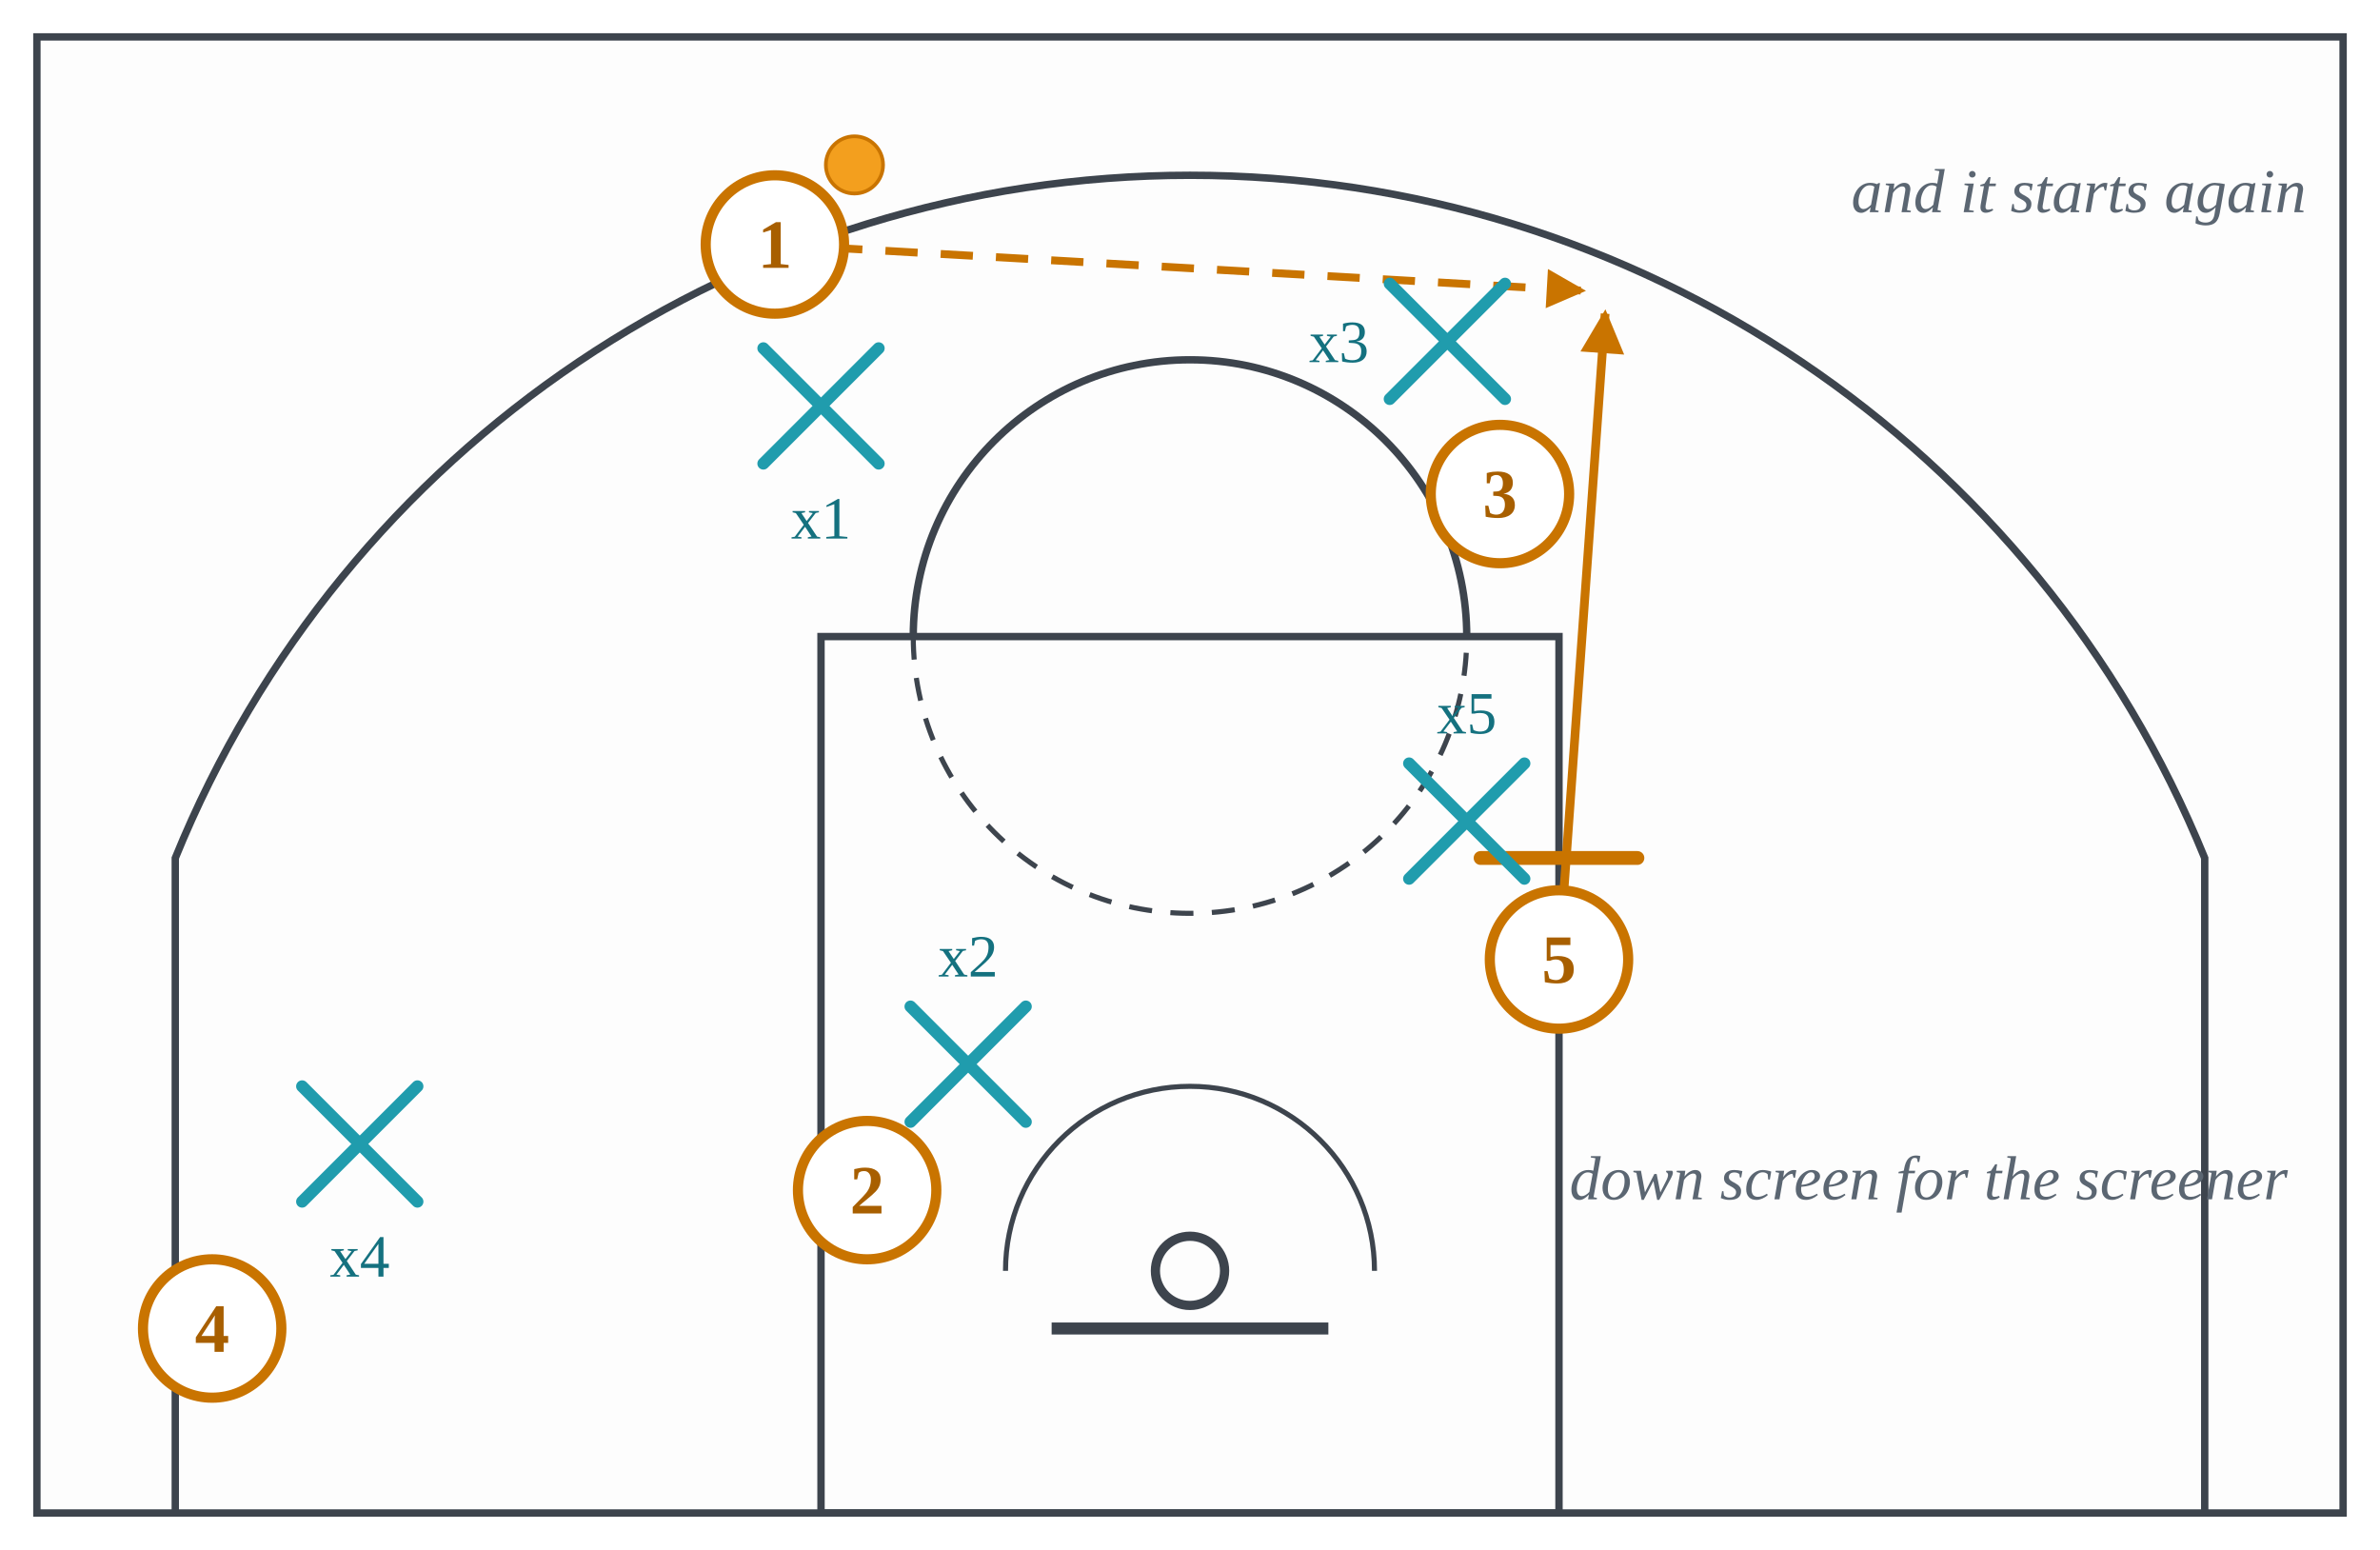
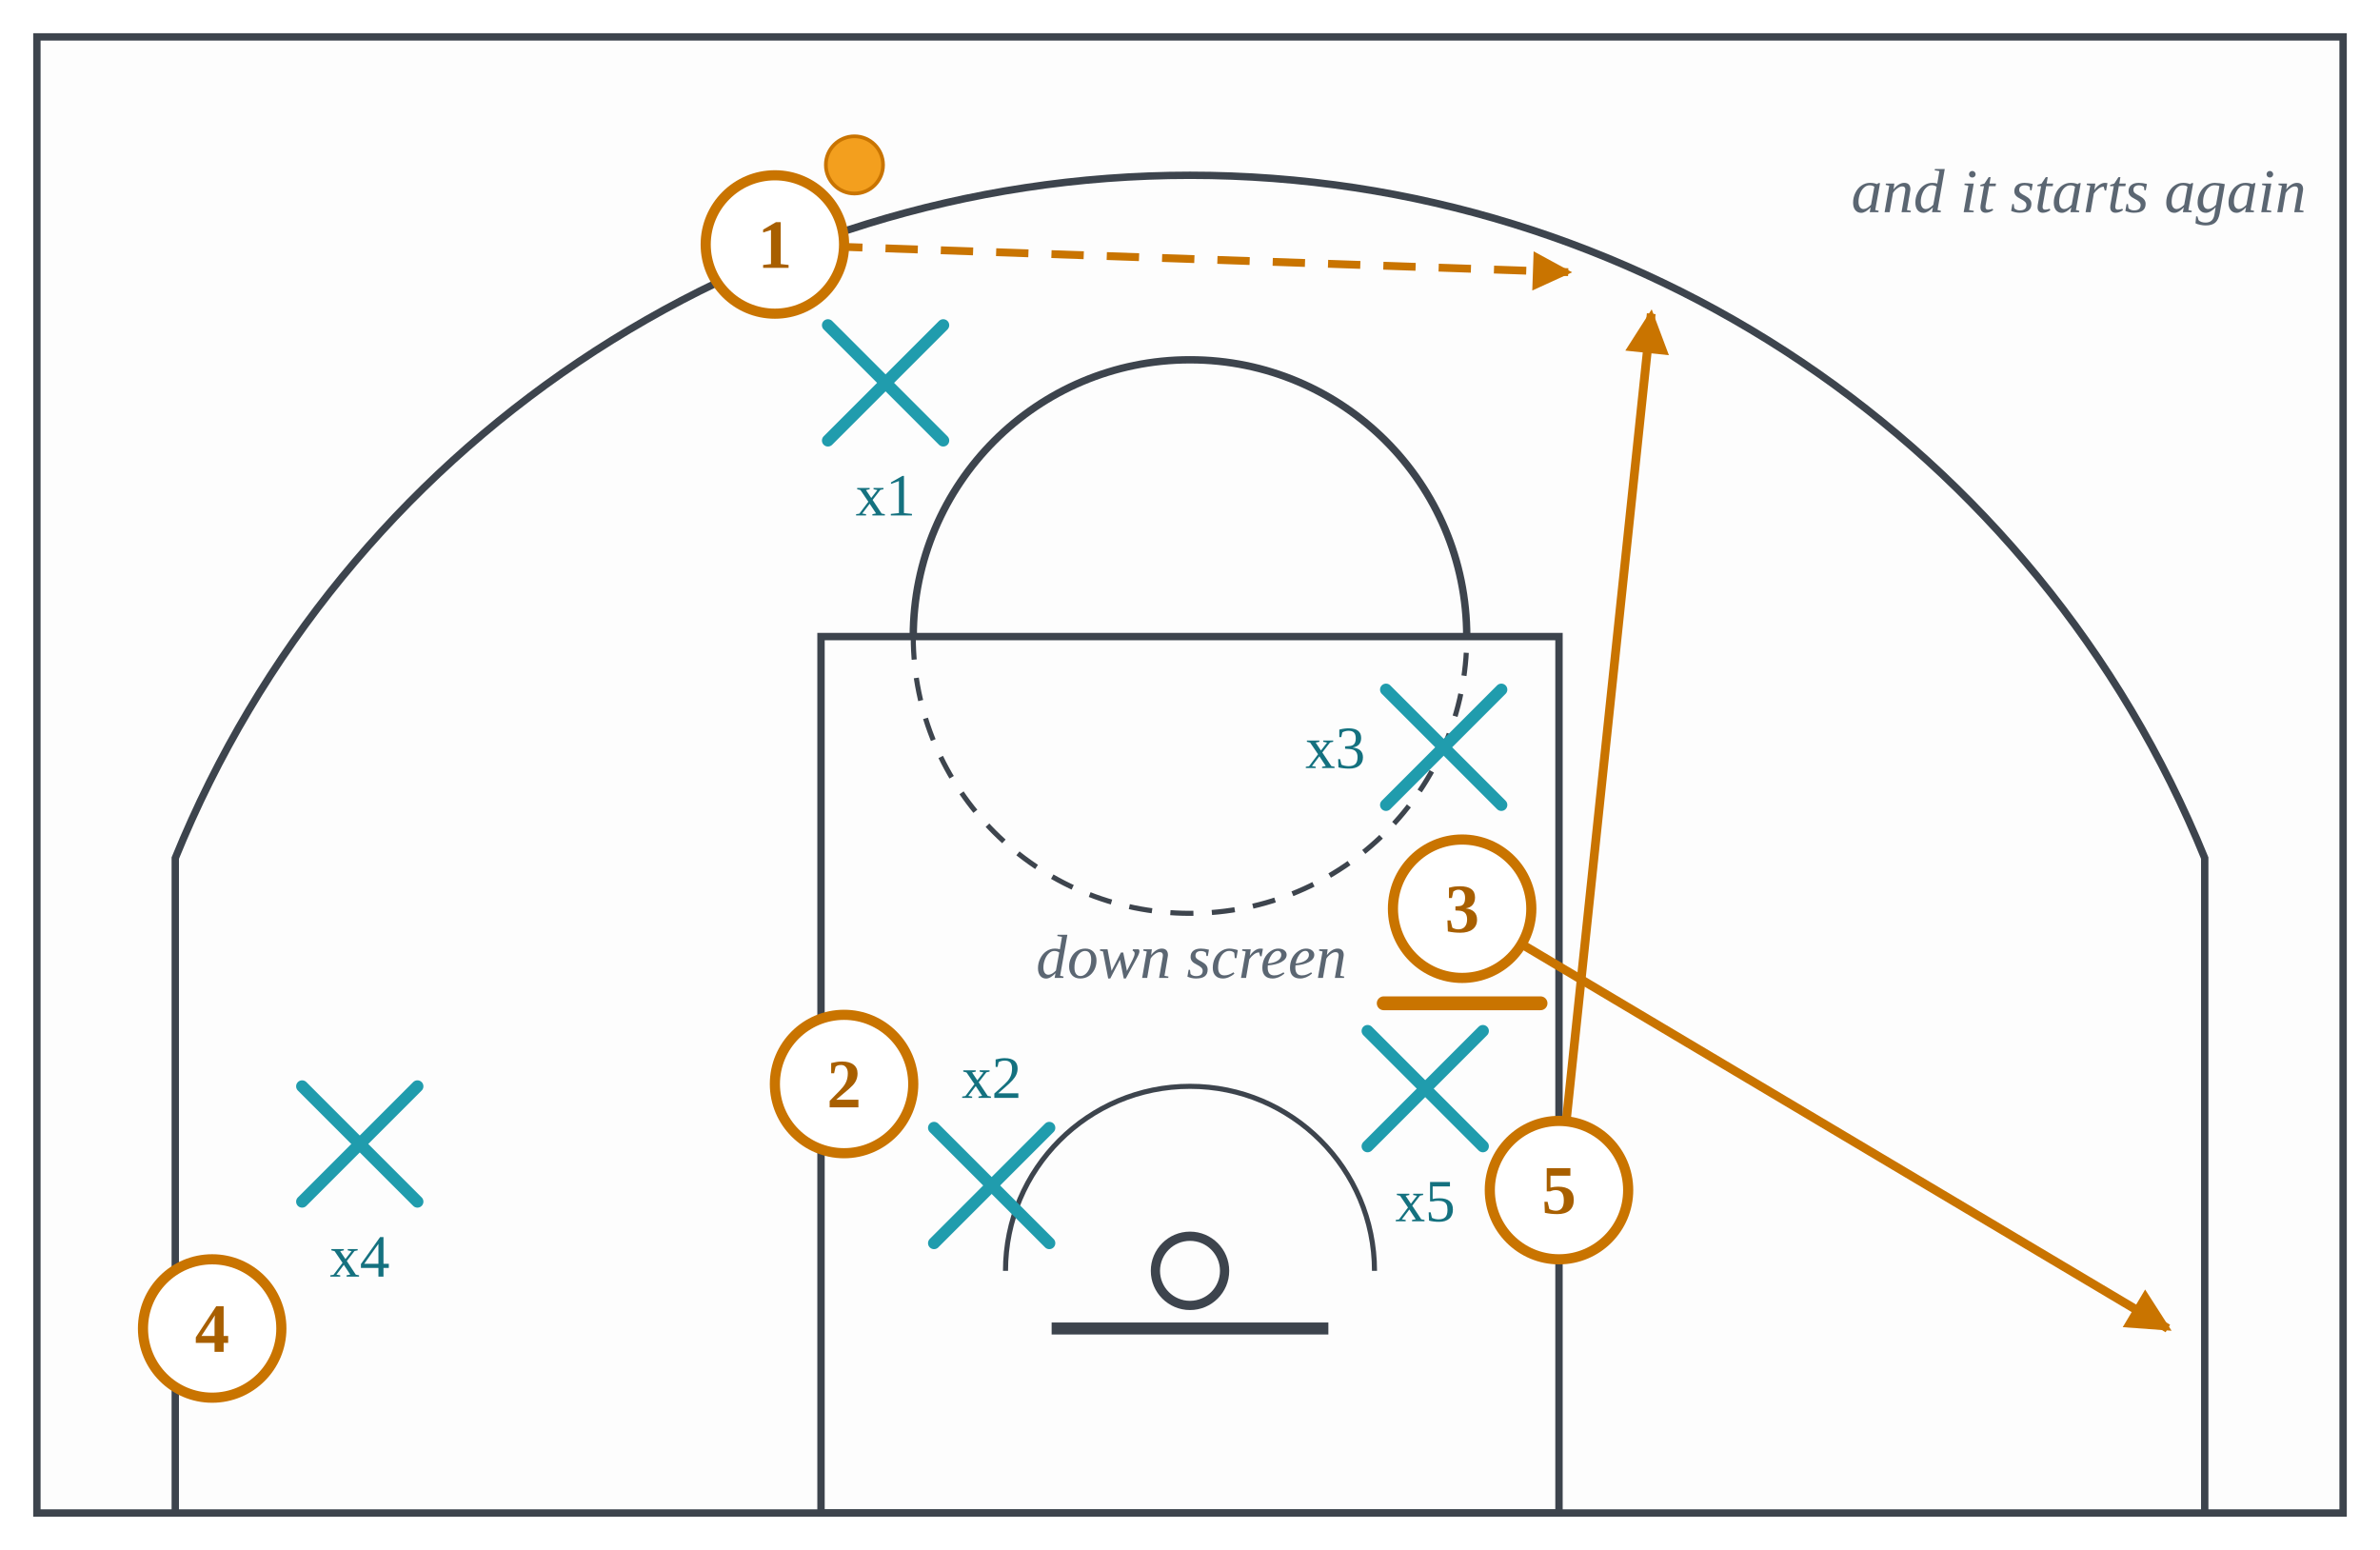
- <svg xmlns="http://www.w3.org/2000/svg" viewBox="0 0 516.0 336.0" width="516.0" role="img" aria-label="Two frames. First: the ball is at the left slot. A player in the right corner cuts across the lane off a cross screen set by the big on the right block, to the left block, looking for the pass. Second: the player who set that cross screen then receives a down screen from the top and comes up to the slot for a catch, which returns the offense to its starting shape on the other side." class="hd-court-svg">
+ <svg xmlns="http://www.w3.org/2000/svg" viewBox="0 0 516.0 336.0" width="516.0" role="img" aria-label="The ball is with a guard at the left slot. A player stands at the left block and another in the left corner. A third player stands in the lane above the right block with a screen bar under him, labeled down screen, set on the defender of the big at the right block. The big cuts up past the screener's outside shoulder to the right slot, and a dashed pass arrow runs across the top from the left slot to meet him there. A second cut arrow runs from the screener down to the right corner, crossing the big's path. The label and it starts again sits in the top right corner of the court. Every attacker has a defender." class="hd-court-svg">
  <defs>
    <marker id="hd-arrow-o" viewBox="0 0 10 10" refX="9" refY="5" markerWidth="5" markerHeight="5" orient="auto-start-reverse">
      <path d="M 0 0 L 10 5 L 0 10 z" fill="var(--hd-offense, #C97400)" />
    </marker>
    <marker id="hd-arrow-d" viewBox="0 0 10 10" refX="9" refY="5" markerWidth="5" markerHeight="5" orient="auto-start-reverse">
      <path d="M 0 0 L 10 5 L 0 10 z" fill="var(--hd-defense, #209CAD)" />
    </marker>
  </defs>
  <rect x="8.0" y="8.0" width="500.0" height="320.0" fill="var(--court-floor, #fdfdfd)" stroke="var(--court-line, #3d444d)" stroke-width="1.6" />
  <path d="M 38.0 328.0 L 38.0 186.02 A 237.5 237.5 0 0 1 478.0 186.02 L 478.0 328.0" stroke="var(--court-line, #3d444d)" fill="none" stroke-width="1.6" />
  <rect x="178.0" y="138.0" width="160.0" height="190.0" stroke="var(--court-line, #3d444d)" fill="none" stroke-width="1.6" />
  <path d="M 198.0 138.0 A 60.0 60.0 0 0 1 318.0 138.0" stroke="var(--court-line, #3d444d)" fill="none" stroke-width="1.6" />
  <path d="M 198.0 138.0 A 60.0 60.0 0 0 0 318.0 138.0" stroke="var(--court-line, #3d444d)" fill="none" stroke-width="1.1" stroke-dasharray="5 4" />
  <path d="M 218.0 275.5 A 40.0 40.0 0 0 1 298.0 275.5" stroke="var(--court-line, #3d444d)" fill="none" stroke-width="1.1" />
  <line x1="228.0" y1="288.0" x2="288.0" y2="288.0" stroke="var(--court-line, #3d444d)" stroke-width="2.6" />
  <circle cx="258.0" cy="275.5" r="7.5" stroke="var(--court-line, #3d444d)" fill="none" stroke-width="2" />
-   <line x1="321.0" y1="186.0" x2="355.0" y2="186.0" stroke="var(--hd-offense, #C97400)" stroke-width="3" stroke-linecap="round" />
-   <line x1="338.0" y1="208.0" x2="348.0" y2="68.0" stroke="var(--hd-offense, #C97400)" fill="none" marker-end="url(#hd-arrow-o)" stroke-width="1.9" />
-   <line x1="168.0" y1="53.0" x2="343.0" y2="63.0" stroke="var(--hd-offense, #C97400)" fill="none" marker-end="url(#hd-arrow-o)" stroke-width="1.7" stroke-dasharray="7 5" />
+   <line x1="300.0" y1="217.5" x2="334.0" y2="217.5" stroke="var(--hd-offense, #C97400)" stroke-width="3" stroke-linecap="round" />
+   <line x1="338.0" y1="258.0" x2="358.0" y2="68.0" stroke="var(--hd-offense, #C97400)" fill="none" marker-end="url(#hd-arrow-o)" stroke-width="1.9" />
+   <line x1="168.0" y1="53.0" x2="340.0" y2="59.0" stroke="var(--hd-offense, #C97400)" fill="none" marker-end="url(#hd-arrow-o)" stroke-width="1.7" stroke-dasharray="7 5" />
+   <line x1="317.0" y1="197.0" x2="470.0" y2="288.0" stroke="var(--hd-offense, #C97400)" fill="none" marker-end="url(#hd-arrow-o)" stroke-width="1.9" />
  <circle cx="168.0" cy="53.0" r="15.0" fill="var(--court-floor, #fff)" stroke="var(--hd-offense, #C97400)" stroke-width="2.2" />
  <text x="168.0" y="53.0" text-anchor="middle" dominant-baseline="central" font-size="15.0" font-weight="600" fill="var(--hd-offense-ink, #A85F00)">1</text>
  <circle cx="185.25" cy="35.75" r="6.2" fill="#F39F1E" stroke="var(--hd-offense, #C97400)" stroke-width="0.8" />
-   <circle cx="188.0" cy="258.0" r="15.0" fill="var(--court-floor, #fff)" stroke="var(--hd-offense, #C97400)" stroke-width="2.2" />
-   <text x="188.0" y="258.0" text-anchor="middle" dominant-baseline="central" font-size="15.0" font-weight="600" fill="var(--hd-offense-ink, #A85F00)">2</text>
-   <circle cx="338.0" cy="208.0" r="15.0" fill="var(--court-floor, #fff)" stroke="var(--hd-offense, #C97400)" stroke-width="2.2" />
-   <text x="338.0" y="208.0" text-anchor="middle" dominant-baseline="central" font-size="15.0" font-weight="600" fill="var(--hd-offense-ink, #A85F00)">5</text>
-   <circle cx="325.2" cy="107.1" r="15.0" fill="var(--court-floor, #fff)" stroke="var(--hd-offense, #C97400)" stroke-width="2.2" />
-   <text x="325.2" y="107.1" text-anchor="middle" dominant-baseline="central" font-size="15.0" font-weight="600" fill="var(--hd-offense-ink, #A85F00)">3</text>
+   <circle cx="183.0" cy="235.0" r="15.0" fill="var(--court-floor, #fff)" stroke="var(--hd-offense, #C97400)" stroke-width="2.2" />
+   <text x="183.0" y="235.0" text-anchor="middle" dominant-baseline="central" font-size="15.0" font-weight="600" fill="var(--hd-offense-ink, #A85F00)">2</text>
+   <circle cx="338.0" cy="258.0" r="15.0" fill="var(--court-floor, #fff)" stroke="var(--hd-offense, #C97400)" stroke-width="2.2" />
+   <text x="338.0" y="258.0" text-anchor="middle" dominant-baseline="central" font-size="15.0" font-weight="600" fill="var(--hd-offense-ink, #A85F00)">5</text>
+   <circle cx="317.0" cy="197.0" r="15.0" fill="var(--court-floor, #fff)" stroke="var(--hd-offense, #C97400)" stroke-width="2.2" />
+   <text x="317.0" y="197.0" text-anchor="middle" dominant-baseline="central" font-size="15.0" font-weight="600" fill="var(--hd-offense-ink, #A85F00)">3</text>
  <circle cx="46.0" cy="288.0" r="15.0" fill="var(--court-floor, #fff)" stroke="var(--hd-offense, #C97400)" stroke-width="2.2" />
  <text x="46.0" y="288.0" text-anchor="middle" dominant-baseline="central" font-size="15.0" font-weight="600" fill="var(--hd-offense-ink, #A85F00)">4</text>
-   <line x1="165.5" y1="75.5" x2="190.5" y2="100.5" stroke="var(--hd-defense, #209CAD)" stroke-width="2.6" stroke-linecap="round" />
-   <line x1="165.5" y1="100.5" x2="190.5" y2="75.5" stroke="var(--hd-defense, #209CAD)" stroke-width="2.6" stroke-linecap="round" />
-   <text x="178.0" y="116.75" text-anchor="middle" font-size="13.0" fill="var(--hd-defense-ink, #14717F)">x1</text>
-   <line x1="197.4" y1="218.2" x2="222.4" y2="243.2" stroke="var(--hd-defense, #209CAD)" stroke-width="2.6" stroke-linecap="round" />
-   <line x1="197.4" y1="243.2" x2="222.4" y2="218.2" stroke="var(--hd-defense, #209CAD)" stroke-width="2.6" stroke-linecap="round" />
-   <text x="209.9" y="211.7" text-anchor="middle" font-size="13.0" fill="var(--hd-defense-ink, #14717F)">x2</text>
-   <line x1="305.5" y1="165.5" x2="330.5" y2="190.5" stroke="var(--hd-defense, #209CAD)" stroke-width="2.6" stroke-linecap="round" />
-   <line x1="305.5" y1="190.5" x2="330.5" y2="165.5" stroke="var(--hd-defense, #209CAD)" stroke-width="2.6" stroke-linecap="round" />
-   <text x="318.0" y="159.0" text-anchor="middle" font-size="13.0" fill="var(--hd-defense-ink, #14717F)">x5</text>
-   <line x1="301.3" y1="61.5" x2="326.3" y2="86.5" stroke="var(--hd-defense, #209CAD)" stroke-width="2.6" stroke-linecap="round" />
-   <line x1="301.3" y1="86.5" x2="326.3" y2="61.5" stroke="var(--hd-defense, #209CAD)" stroke-width="2.6" stroke-linecap="round" />
-   <text x="296.8" y="78.5" text-anchor="end" font-size="13.0" fill="var(--hd-defense-ink, #14717F)">x3</text>
+   <line x1="179.5" y1="70.5" x2="204.5" y2="95.5" stroke="var(--hd-defense, #209CAD)" stroke-width="2.6" stroke-linecap="round" />
+   <line x1="179.5" y1="95.5" x2="204.5" y2="70.5" stroke="var(--hd-defense, #209CAD)" stroke-width="2.6" stroke-linecap="round" />
+   <text x="192.0" y="111.75" text-anchor="middle" font-size="13.0" fill="var(--hd-defense-ink, #14717F)">x1</text>
+   <line x1="202.5" y1="244.5" x2="227.5" y2="269.5" stroke="var(--hd-defense, #209CAD)" stroke-width="2.6" stroke-linecap="round" />
+   <line x1="202.5" y1="269.5" x2="227.5" y2="244.5" stroke="var(--hd-defense, #209CAD)" stroke-width="2.6" stroke-linecap="round" />
+   <text x="215.0" y="238.0" text-anchor="middle" font-size="13.0" fill="var(--hd-defense-ink, #14717F)">x2</text>
+   <line x1="296.5" y1="223.5" x2="321.5" y2="248.5" stroke="var(--hd-defense, #209CAD)" stroke-width="2.6" stroke-linecap="round" />
+   <line x1="296.5" y1="248.5" x2="321.5" y2="223.5" stroke="var(--hd-defense, #209CAD)" stroke-width="2.6" stroke-linecap="round" />
+   <text x="309.0" y="264.75" text-anchor="middle" font-size="13.0" fill="var(--hd-defense-ink, #14717F)">x5</text>
+   <line x1="300.5" y1="149.5" x2="325.5" y2="174.5" stroke="var(--hd-defense, #209CAD)" stroke-width="2.6" stroke-linecap="round" />
+   <line x1="300.5" y1="174.5" x2="325.5" y2="149.5" stroke="var(--hd-defense, #209CAD)" stroke-width="2.6" stroke-linecap="round" />
+   <text x="296.0" y="166.5" text-anchor="end" font-size="13.0" fill="var(--hd-defense-ink, #14717F)">x3</text>
  <line x1="65.5" y1="235.5" x2="90.5" y2="260.5" stroke="var(--hd-defense, #209CAD)" stroke-width="2.6" stroke-linecap="round" />
  <line x1="65.5" y1="260.5" x2="90.5" y2="235.5" stroke="var(--hd-defense, #209CAD)" stroke-width="2.6" stroke-linecap="round" />
  <text x="78.0" y="276.75" text-anchor="middle" font-size="13.0" fill="var(--hd-defense-ink, #14717F)">x4</text>
-   <text x="496.0" y="260.0" text-anchor="end" font-size="13.5" font-style="italic" fill="var(--hd-muted, #5b6672)">down screen for the screener</text>
+   <text x="292.0" y="212.0" text-anchor="end" font-size="13.5" font-style="italic" fill="var(--hd-muted, #5b6672)">down screen</text>
  <text x="500.0" y="46.0" text-anchor="end" font-size="13.5" font-style="italic" fill="var(--hd-muted, #5b6672)">and it starts again</text>
</svg>
